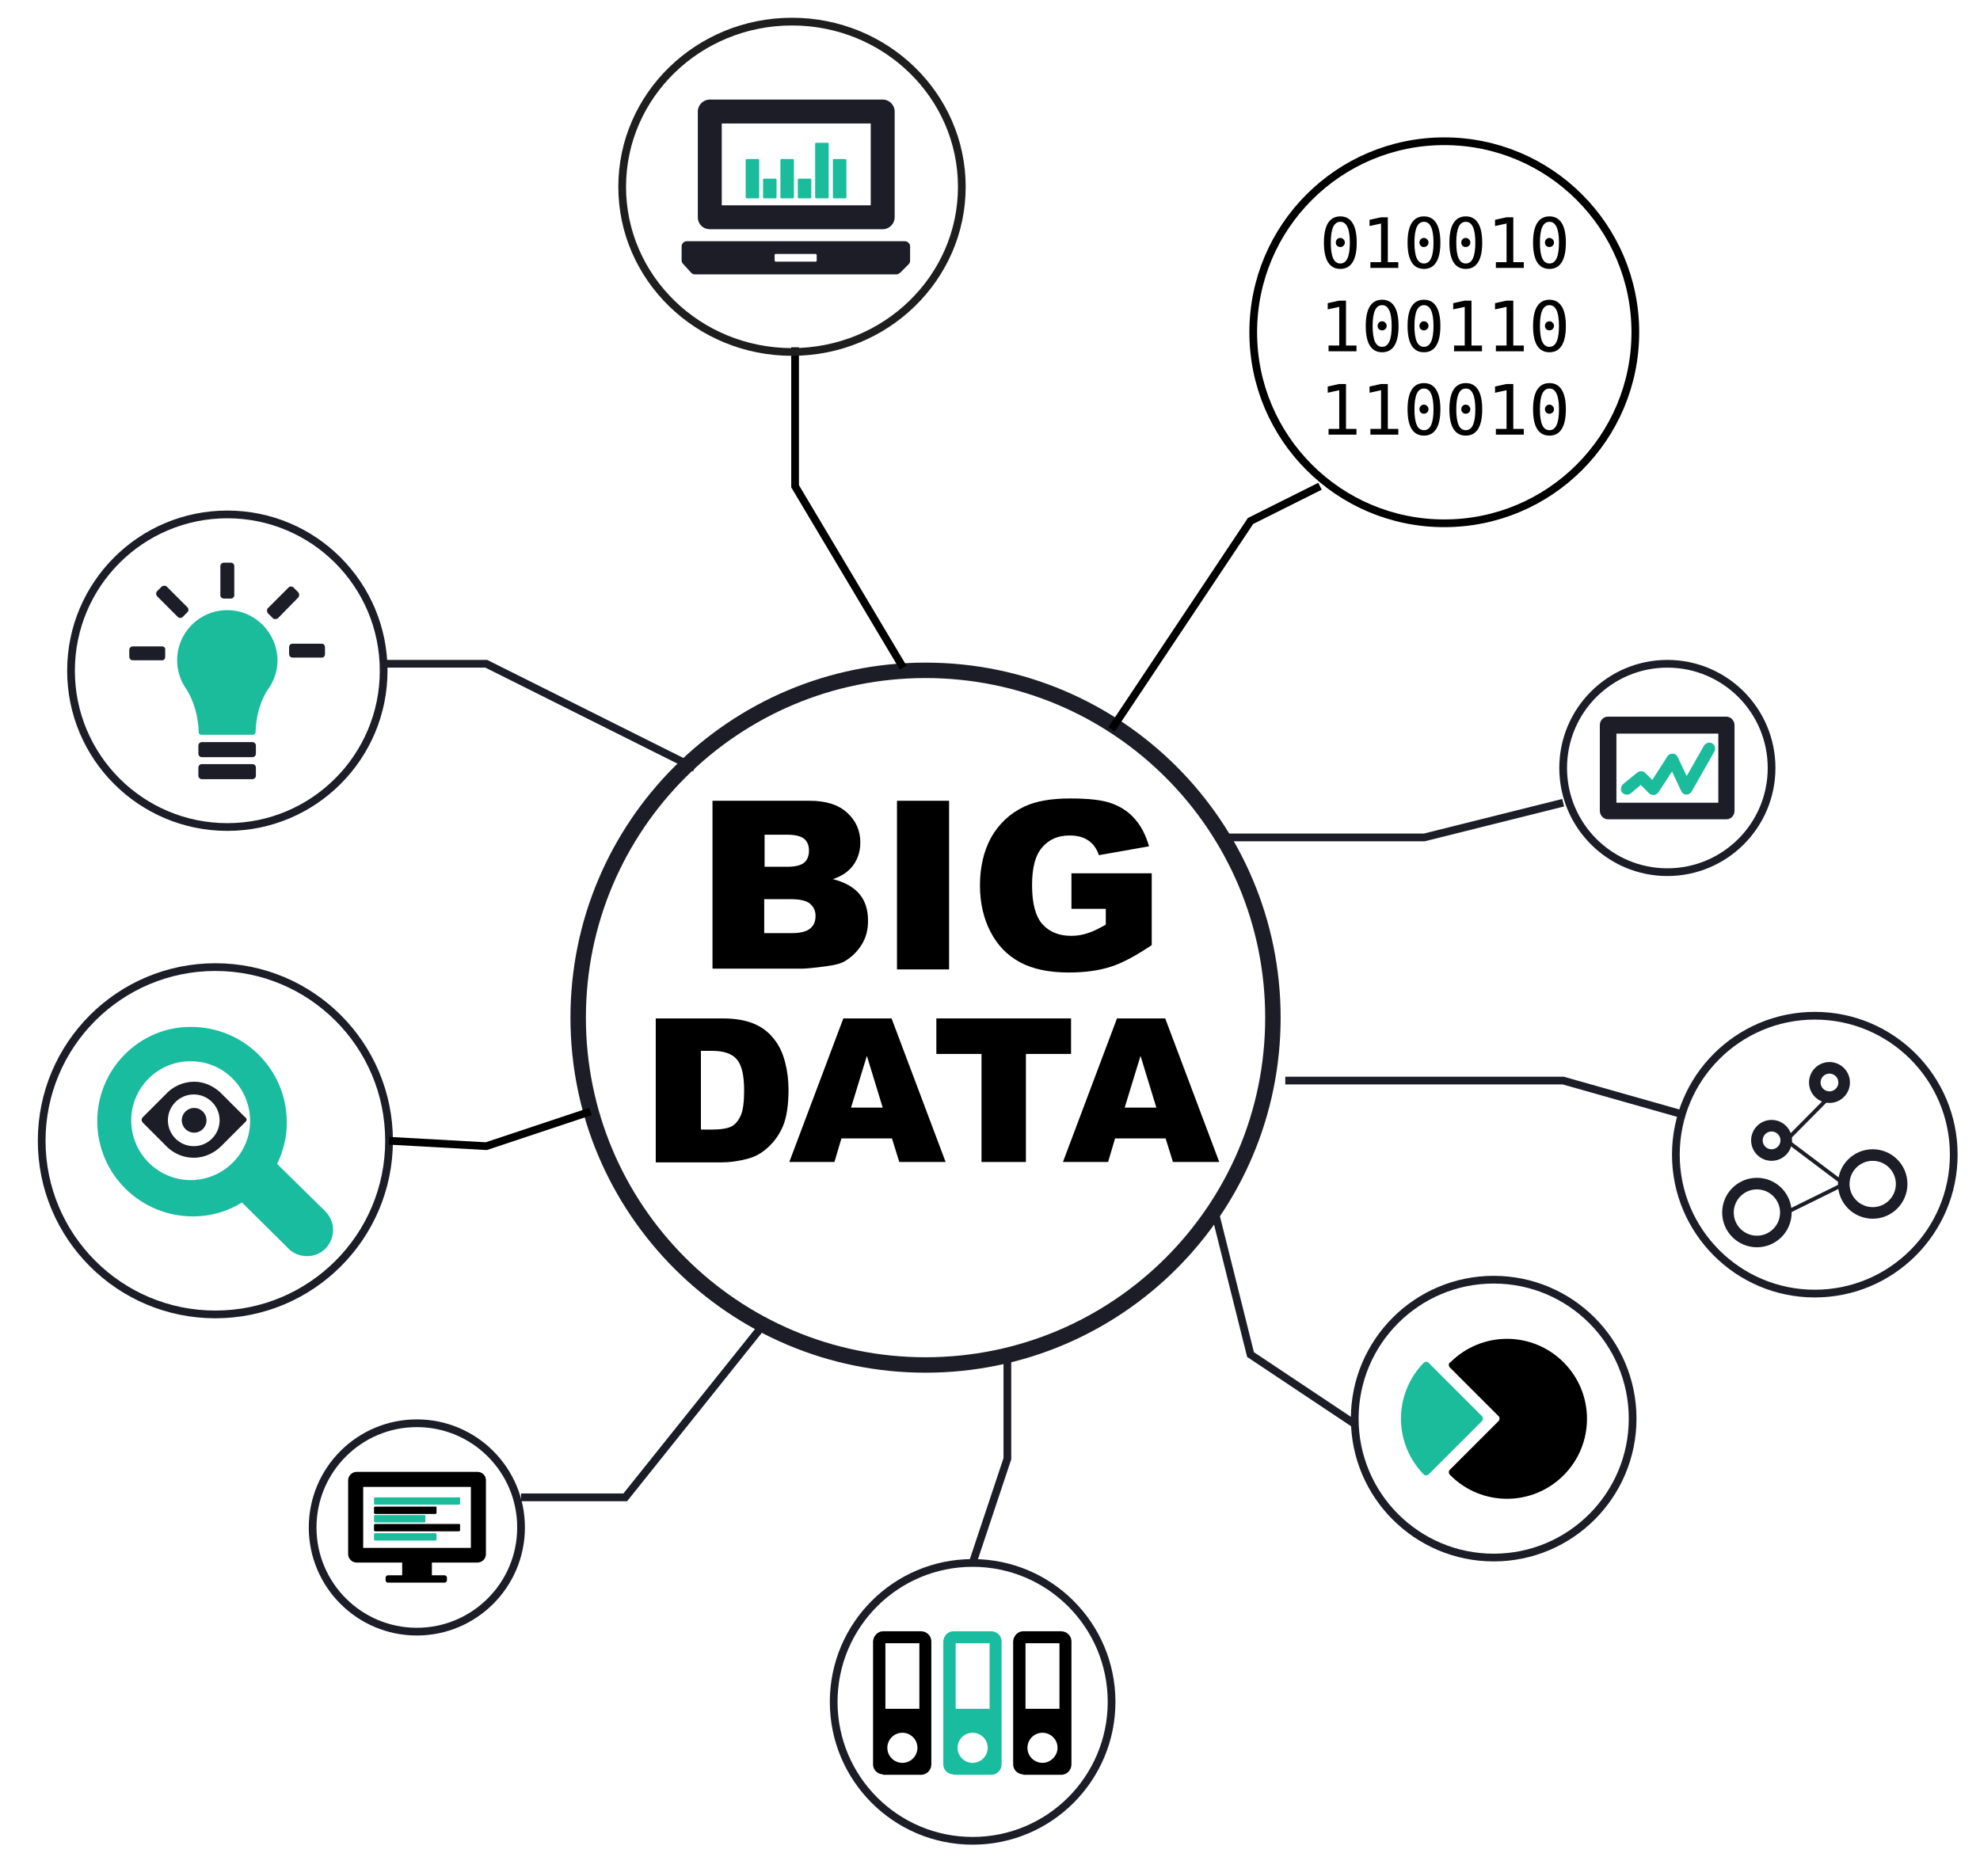
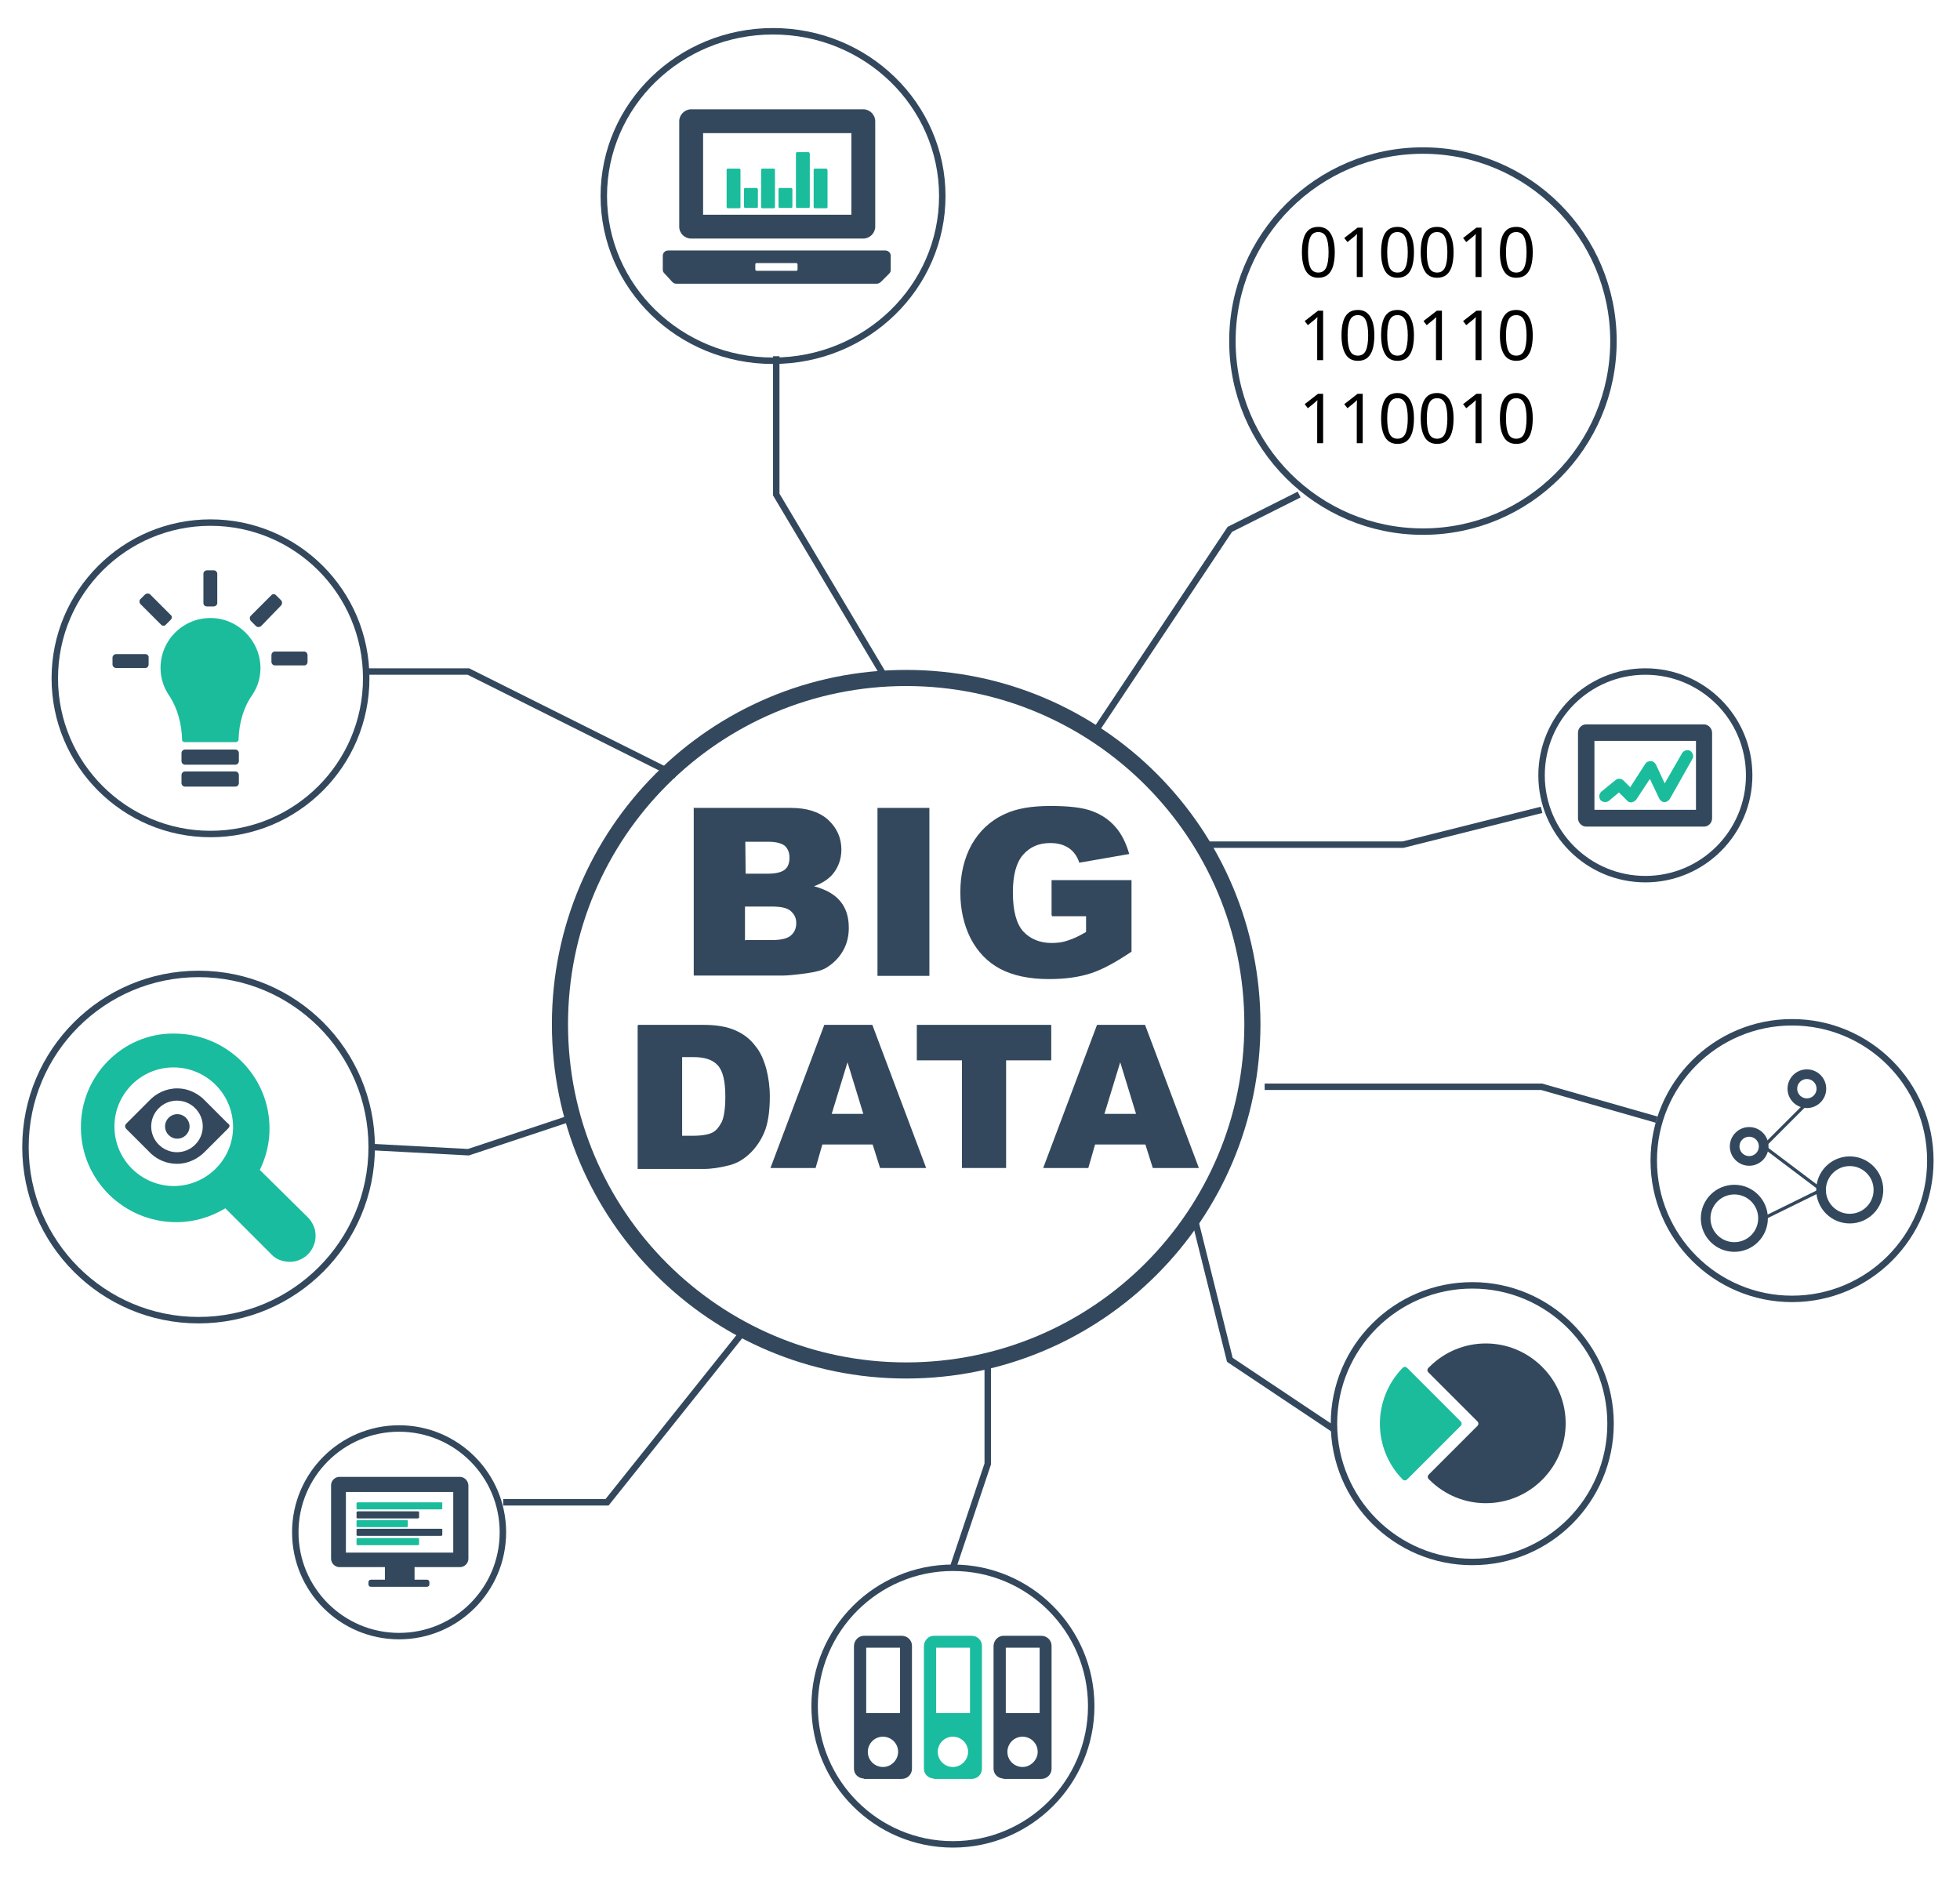
- <svg xmlns="http://www.w3.org/2000/svg" version="1.1" id="Layer_1" x="0px" y="0px" viewBox="0 0 513 486" enable-background="new 0 0 513 486" xml:space="preserve">
-   <path d="M184.5,207.5h25.3c4.2,0,7.4,1,9.7,3.1c2.3,2.1,3.4,4.7,3.4,7.7c0,2.6-0.8,4.8-2.4,6.6c-1.1,1.2-2.6,2.2-4.7,2.9  c3.1,0.8,5.4,2.1,6.9,3.9c1.5,1.8,2.2,4.1,2.2,6.9c0,2.3-0.5,4.3-1.6,6.1c-1.1,1.8-2.5,3.2-4.3,4.3c-1.1,0.7-2.8,1.1-5.1,1.4  c-3,0.4-5.1,0.6-6,0.6h-23.3V207.5z M198.1,224.6h5.9c2.1,0,3.6-0.4,4.4-1.1c0.8-0.7,1.2-1.8,1.2-3.1c0-1.3-0.4-2.3-1.2-3  c-0.8-0.7-2.3-1.1-4.3-1.1h-6V224.6z M198.1,241.8h6.9c2.3,0,4-0.4,4.9-1.2c1-0.8,1.4-1.9,1.4-3.3c0-1.3-0.5-2.3-1.4-3.1  c-0.9-0.8-2.6-1.2-5-1.2h-6.9V241.8z" />
-   <path d="M232.4,207.5h13.5v43.7h-13.5V207.5z" />
-   <path d="M170.1,263.9h17.1c3.4,0,6.1,0.5,8.2,1.4c2.1,0.9,3.8,2.2,5.1,3.9c1.4,1.7,2.3,3.7,2.9,6c0.6,2.3,0.9,4.7,0.9,7.2  c0,4-0.5,7.1-1.4,9.3c-0.9,2.2-2.2,4-3.8,5.5c-1.6,1.5-3.3,2.5-5.2,3c-2.5,0.7-4.8,1-6.9,1h-17.1V263.9z M181.6,272.4v20.3h2.8  c2.4,0,4.1-0.3,5.1-0.8s1.8-1.5,2.4-2.8c0.6-1.3,0.9-3.5,0.9-6.5c0-3.9-0.6-6.6-1.9-8.1c-1.3-1.5-3.4-2.2-6.4-2.2H181.6z" />
-   <path d="M231.1,295H218l-1.8,6.1h-11.7l14-37.2H231l14,37.2h-12L231.1,295z M228.7,287l-4.1-13.4l-4.1,13.4H228.7z" />
-   <path d="M242.5,263.9h35v9.2h-11.7v28h-11.5v-28h-11.7V263.9z" />
-   <path d="M302,295h-13.1l-1.8,6.1h-11.7l14-37.2h12.5l14,37.2h-12L302,295z M299.6,287l-4.1-13.4l-4.1,13.4H299.6z" />
-   <circle fill="none" stroke="#1C1D26" stroke-width="4" stroke-miterlimit="10" cx="239.8" cy="263.7" r="90" />
-   <path d="M277.6,235.4v-9.1h20.8v18.6c-4,2.7-7.5,4.6-10.6,5.6c-3.1,1-6.7,1.5-10.9,1.5c-5.2,0-9.4-0.9-12.7-2.7  c-3.3-1.8-5.8-4.4-7.6-7.9c-1.8-3.5-2.7-7.5-2.7-12c0-4.8,1-8.9,2.9-12.4c2-3.5,4.8-6.2,8.6-8c3-1.4,6.9-2.1,11.9-2.1  c4.8,0,8.4,0.4,10.8,1.3c2.4,0.9,4.4,2.2,6,4.1c1.6,1.8,2.8,4.2,3.6,7l-13,2.3c-0.5-1.6-1.4-2.9-2.7-3.8c-1.3-0.9-2.9-1.3-4.9-1.3  c-3,0-5.3,1-7.1,3.1c-1.8,2.1-2.6,5.3-2.6,9.8c0,4.7,0.9,8.1,2.7,10.1c1.8,2,4.3,3,7.4,3c1.5,0,2.9-0.2,4.3-0.7  c1.4-0.4,2.9-1.2,4.7-2.2v-4.1H277.6z" />
-   <polyline fill="none" stroke="#000000" stroke-width="2" stroke-miterlimit="10" points="234,173 206,126 206,90 " />
-   <ellipse fill="none" stroke="#1E1E1E" stroke-width="2" stroke-miterlimit="10" cx="205.2" cy="48.4" rx="44" ry="42.8" />
+ <svg xmlns="http://www.w3.org/2000/svg" version="1.1" id="Layer_1" x="0px" y="0px" viewBox="5 103 608 582" enable-background="new 5 103 608 582" xml:space="preserve">
+   <path fill="#33485D" d="M220.1,353.6h30.2c5,0,8.8,1.2,11.6,3.7c2.7,2.5,4.1,5.6,4.1,9.2c0,3.1-1,5.7-2.9,7.9  c-1.3,1.4-3.1,2.6-5.6,3.5c3.7,1,6.4,2.5,8.2,4.7s2.6,4.9,2.6,8.2c0,2.7-0.6,5.1-1.9,7.3s-3,3.8-5.1,5.1c-1.3,0.8-3.3,1.3-6.1,1.7  c-3.6,0.5-6.1,0.7-7.2,0.7h-27.8v-51.9H220.1z M236.3,374h7c2.5,0,4.3-0.5,5.2-1.3c1-0.8,1.4-2.1,1.4-3.7s-0.5-2.7-1.4-3.6  c-1-0.8-2.7-1.3-5.1-1.3h-7.2L236.3,374L236.3,374z M236.3,394.6h8.2c2.7,0,4.8-0.5,5.8-1.4c1.2-1,1.7-2.3,1.7-3.9  c0-1.6-0.6-2.7-1.7-3.7c-1.1-1-3.1-1.4-6-1.4h-8.2v10.5H236.3z" />
+   <path fill="#33485D" d="M277.2,353.6h16.1v52.1h-16.1V353.6z" />
+   <path fill="#33485D" d="M202.9,420.9h20.4c4.1,0,7.3,0.6,9.8,1.7c2.5,1.1,4.5,2.6,6.1,4.7c1.7,2,2.7,4.4,3.5,7.2  c0.7,2.7,1.1,5.6,1.1,8.6c0,4.8-0.6,8.5-1.7,11.1c-1.1,2.6-2.6,4.8-4.5,6.6c-1.9,1.8-3.9,3-6.2,3.6c-3,0.8-5.7,1.2-8.2,1.2h-20.4  v-44.5H202.9z M216.6,431.1v24.2h3.3c2.9,0,4.9-0.4,6.1-1s2.1-1.8,2.9-3.3c0.7-1.6,1.1-4.2,1.1-7.8c0-4.7-0.7-7.9-2.3-9.7  c-1.6-1.8-4.1-2.6-7.6-2.6h-3.5V431.1z" />
+   <path fill="#33485D" d="M275.7,458h-15.6l-2.1,7.3h-14l16.7-44.4h14.9l16.7,44.4H278L275.7,458z M272.8,448.5l-4.9-16l-4.9,16H272.8  z" />
+   <path fill="#33485D" d="M289.3,420.9h41.8v11h-14v33.4h-13.7v-33.4h-14v-11H289.3z" />
+   <path fill="#33485D" d="M360.3,458h-15.6l-2.1,7.3h-14l16.7-44.4h14.9l16.7,44.4h-14.3L360.3,458z M357.4,448.5l-4.9-16l-4.9,16  H357.4z" />
+   <circle fill="none" stroke="#33485D" stroke-width="5" stroke-miterlimit="10" cx="286.1" cy="420.7" r="107.4" />
+   <path fill="#33485D" d="M331.2,386.9v-10.9H356v22.2c-4.8,3.2-8.9,5.5-12.6,6.7s-8,1.8-13,1.8c-6.2,0-11.2-1.1-15.2-3.2  c-3.9-2.1-6.9-5.2-9.1-9.4c-2.1-4.2-3.2-8.9-3.2-14.3c0-5.7,1.2-10.6,3.5-14.8c2.4-4.2,5.7-7.4,10.3-9.5c3.6-1.7,8.2-2.5,14.2-2.5  c5.7,0,10,0.5,12.9,1.6c2.9,1.1,5.2,2.6,7.2,4.9c1.9,2.1,3.3,5,4.3,8.4l-15.5,2.7c-0.6-1.9-1.7-3.5-3.2-4.5  c-1.6-1.1-3.5-1.6-5.8-1.6c-3.6,0-6.3,1.2-8.5,3.7c-2.1,2.5-3.1,6.3-3.1,11.7c0,5.6,1.1,9.7,3.2,12s5.1,3.6,8.8,3.6  c1.8,0,3.5-0.2,5.1-0.8c1.7-0.5,3.5-1.4,5.6-2.6v-4.9h-10.6V386.9z" />
+   <polyline fill="none" stroke="#33485D" stroke-width="2" stroke-miterlimit="10" points="279.2,312.5 245.8,256.4 245.8,213.5 " />
+   <ellipse fill="none" stroke="#33485D" stroke-width="2" stroke-miterlimit="10" cx="244.8" cy="163.8" rx="52.5" ry="51.1" />
  <g>
-     <path fill="#1C1D26" d="M183.9,59.4h44.8c1.7,0,3.1-1.4,3.1-3.1V28.9c0-1.7-1.4-3.1-3.1-3.1h-44.8c-1.7,0-3.1,1.4-3.1,3.1v27.4   C180.8,58.1,182.2,59.4,183.9,59.4z M187,32h38.6v21.2H187V32z" />
-     <path fill="#1C1D26" d="M234.4,62.5h-56.4c-0.8,0-1.4,0.6-1.4,1.4v3.5c0,0.4,0.1,0.7,0.4,1l2,2.2c0.3,0.3,0.6,0.5,1,0.5h52.2   c0.4,0,0.7-0.2,1-0.4l2.2-2.2c0.3-0.3,0.4-0.6,0.4-1V64C235.9,63.2,235.2,62.5,234.4,62.5z M211.6,67.5c0,0.2-0.1,0.3-0.3,0.3   h-10.3c-0.1,0-0.3-0.1-0.3-0.3v-1.4c0-0.2,0.1-0.3,0.3-0.3h10.3c0.1,0,0.3,0.1,0.3,0.3V67.5z" />
+     <path fill="#33485D" d="M219.4,177h53.4c2,0,3.7-1.7,3.7-3.7v-32.7c0-2-1.7-3.7-3.7-3.7h-53.4c-2,0-3.7,1.7-3.7,3.7v32.7   C215.7,175.4,217.4,177,219.4,177z M223.1,144.3h46v25.3h-46V144.3z" />
+     <path fill="#33485D" d="M279.6,180.7h-67.3c-1,0-1.7,0.7-1.7,1.7v4.2c0,0.5,0.1,0.8,0.5,1.2l2.4,2.6c0.4,0.4,0.7,0.6,1.2,0.6H277   c0.5,0,0.8-0.2,1.2-0.5l2.6-2.6c0.4-0.4,0.5-0.7,0.5-1.2v-4.2C281.4,181.5,280.6,180.7,279.6,180.7z M252.4,186.6   c0,0.2-0.1,0.4-0.4,0.4h-12.3c-0.1,0-0.4-0.1-0.4-0.4V185c0-0.2,0.1-0.4,0.4-0.4h12.3c0.1,0,0.4,0.1,0.4,0.4V186.6z" />
  </g>
  <g>
    <g>
      <g>
-         <path fill="#1ABC9C" d="M209.9,46.3H207c-0.2,0-0.3,0.1-0.3,0.3v4.5c0,0.2,0.1,0.3,0.3,0.3h2.9c0.2,0,0.3-0.1,0.3-0.3v-4.5     C210.2,46.4,210.1,46.3,209.9,46.3z" />
+         <path fill="#1ABC9C" d="M250.4,161.3h-3.5c-0.2,0-0.4,0.1-0.4,0.4v5.4c0,0.2,0.1,0.4,0.4,0.4h3.5c0.2,0,0.4-0.1,0.4-0.4v-5.4     C250.8,161.5,250.6,161.3,250.4,161.3z" />
      </g>
      <g>
-         <path fill="#1ABC9C" d="M214.4,37h-2.9c-0.2,0-0.3,0.1-0.3,0.3v13.8c0,0.2,0.1,0.3,0.3,0.3h2.9c0.2,0,0.3-0.1,0.3-0.3V37.4     C214.8,37.2,214.6,37,214.4,37z" />
+         <path fill="#1ABC9C" d="M255.8,150.2h-3.5c-0.2,0-0.4,0.1-0.4,0.4v16.5c0,0.2,0.1,0.4,0.4,0.4h3.5c0.2,0,0.4-0.1,0.4-0.4v-16.3     C256.3,150.5,256,150.2,255.8,150.2z" />
      </g>
      <g>
-         <path fill="#1ABC9C" d="M219,41.2h-2.9c-0.2,0-0.3,0.1-0.3,0.3v9.6c0,0.2,0.1,0.3,0.3,0.3h2.9c0.2,0,0.3-0.1,0.3-0.3v-9.6     C219.3,41.4,219.1,41.2,219,41.2z" />
+         <path fill="#1ABC9C" d="M261.3,155.3h-3.5c-0.2,0-0.4,0.1-0.4,0.4v11.5c0,0.2,0.1,0.4,0.4,0.4h3.5c0.2,0,0.4-0.1,0.4-0.4v-11.5     C261.6,155.5,261.4,155.3,261.3,155.3z" />
      </g>
      <g>
-         <path fill="#1ABC9C" d="M205.4,41.2h-2.9c-0.2,0-0.3,0.1-0.3,0.3v9.6c0,0.2,0.1,0.3,0.3,0.3h2.9c0.2,0,0.3-0.1,0.3-0.3v-9.6     C205.7,41.4,205.6,41.2,205.4,41.2z" />
+         <path fill="#1ABC9C" d="M245,155.3h-3.5c-0.2,0-0.4,0.1-0.4,0.4v11.5c0,0.2,0.1,0.4,0.4,0.4h3.5c0.2,0,0.4-0.1,0.4-0.4v-11.5     C245.4,155.5,245.3,155.3,245,155.3z" />
      </g>
    </g>
    <g>
      <g>
-         <path fill="#1ABC9C" d="M200.9,46.3H198c-0.2,0-0.3,0.1-0.3,0.3v4.5c0,0.2,0.1,0.3,0.3,0.3h2.9c0.2,0,0.3-0.1,0.3-0.3v-4.5     C201.2,46.4,201.1,46.3,200.9,46.3z" />
+         <path fill="#1ABC9C" d="M239.7,161.3h-3.5c-0.2,0-0.4,0.1-0.4,0.4v5.4c0,0.2,0.1,0.4,0.4,0.4h3.5c0.2,0,0.4-0.1,0.4-0.4v-5.4     C240,161.5,239.9,161.3,239.7,161.3z" />
      </g>
      <g>
-         <path fill="#1ABC9C" d="M196.4,41.2h-2.9c-0.2,0-0.3,0.1-0.3,0.3v9.6c0,0.2,0.1,0.3,0.3,0.3h2.9c0.2,0,0.3-0.1,0.3-0.3v-9.6     C196.7,41.4,196.6,41.2,196.4,41.2z" />
+         <path fill="#1ABC9C" d="M234.3,155.3h-3.5c-0.2,0-0.4,0.1-0.4,0.4v11.5c0,0.2,0.1,0.4,0.4,0.4h3.5c0.2,0,0.4-0.1,0.4-0.4v-11.5     C234.7,155.5,234.5,155.3,234.3,155.3z" />
      </g>
    </g>
  </g>
  <g>
+     <path fill="#33485D" d="M533.6,359.4c1.4,0,2.5-1.2,2.5-2.6v-26.5c0-1.4-1.2-2.6-2.5-2.6H497c-1.4,0-2.5,1.2-2.5,2.6v26.5   c0,1.4,1.2,2.6,2.5,2.6H533.6z M531.1,354.2h-31.5v-21.4h31.5V354.2z" />
+   </g>
+   <g>
    <g>
-       <path fill="#1C1D26" d="M447.3,212.3c1.2,0,2.1-1,2.1-2.2v-22.2c0-1.2-1-2.2-2.1-2.2h-30.7c-1.2,0-2.1,1-2.1,2.2v22.2    c0,1.2,1,2.2,2.1,2.2H447.3z M445.2,208h-26.4v-17.9h26.4V208z" />
-     </g>
-     <g>
-       <g>
-         <path fill="#1ABC9C" d="M428.3,206c-0.4,0-0.8-0.2-1.1-0.5l-2.1-2.1l-2.6,2.2c-0.7,0.5-1.6,0.4-2.2-0.2c-0.5-0.7-0.4-1.6,0.2-2.2     l3.7-3c0.6-0.5,1.5-0.5,2.1,0.1l1.8,1.8l3.9-6.1c0.3-0.5,0.8-0.7,1.4-0.7c0.6,0,1.1,0.4,1.3,0.9l2.3,4.9l4.5-7.9     c0.4-0.7,1.4-1,2.1-0.6c0.7,0.4,1,1.4,0.6,2.1l-5.9,10.4c-0.3,0.5-0.8,0.8-1.4,0.8c-0.6,0-1.1-0.4-1.3-0.9l-2.4-5.1l-3.5,5.4     c-0.3,0.4-0.7,0.6-1.1,0.7C428.4,206,428.4,206,428.3,206z" />
-       </g>
+       <path fill="#1ABC9C" d="M511,351.9c-0.5,0-1-0.2-1.3-0.6l-2.5-2.5l-3.1,2.6c-0.8,0.6-1.9,0.5-2.6-0.2c-0.6-0.8-0.5-1.9,0.2-2.6    l4.4-3.6c0.7-0.6,1.8-0.6,2.5,0.1l2.1,2.1l4.7-7.3c0.4-0.6,1-0.8,1.7-0.8c0.7,0,1.3,0.5,1.6,1.1l2.7,5.8l5.4-9.4    c0.5-0.8,1.7-1.2,2.5-0.7c0.8,0.5,1.2,1.7,0.7,2.5l-7,12.4c-0.4,0.6-1,1-1.7,1c-0.7,0-1.3-0.5-1.6-1.1l-2.9-6.1l-4.2,6.4    c-0.4,0.5-0.8,0.7-1.3,0.8C511.1,351.9,511.1,351.9,511,351.9z" />
    </g>
  </g>
-   <circle fill="none" stroke="#1C1D26" stroke-width="2" stroke-miterlimit="10" cx="432" cy="199" r="27" />
-   <polyline fill="none" stroke="#1C1D26" stroke-width="2" stroke-miterlimit="10" points="315,217 369,217 405,208 " />
-   <circle fill="none" stroke="#1C1D26" stroke-width="2" stroke-miterlimit="10" cx="58.9" cy="173.8" r="40.5" />
+   <circle fill="none" stroke="#33485D" stroke-width="2" stroke-miterlimit="10" cx="515.4" cy="343.5" r="32.2" />
+   <polyline fill="none" stroke="#33485D" stroke-width="2" stroke-miterlimit="10" points="375.8,365 440.2,365 483.2,354.2 " />
+   <circle fill="none" stroke="#33485D" stroke-width="2" stroke-miterlimit="10" cx="70.3" cy="313.4" r="48.3" />
+   <path fill="#33485D" d="M92.2,290.8L92.2,290.8L92.2,290.8L92.2,290.8c0.4-0.5,0.4-1.1,0-1.6l0,0l-1.6-1.6l0,0l0,0  c-0.4-0.4-1.1-0.4-1.4,0l0,0l-6.4,6.4c-0.4,0.4-0.4,1.1,0,1.6l0,0l1.6,1.6l0,0c0.4,0.4,1.1,0.4,1.6,0L92.2,290.8L92.2,290.8z" />
+   <path fill="#33485D" d="M69.2,291.1L69.2,291.1h2.1l0,0c0.6,0,1.1-0.5,1.1-1l0,0v-9.1c0-0.6-0.5-1.1-1.1-1.1l0,0h-2.1l0,0  c-0.6,0-1.1,0.5-1.1,1.1v9.1l0,0C68.1,290.7,68.6,291.1,69.2,291.1z" />
+   <path fill="#33485D" d="M100.4,306.2c0-0.6-0.5-1.1-1-1.1l0,0h-9.1c-0.6,0-1.1,0.5-1.1,1.1l0,0v2.1l0,0c0,0.6,0.5,1.1,1.1,1.1h9.1  l0,0c0.6,0,1-0.5,1-1.1l0,0V306.2L100.4,306.2z" />
+   <path fill="#1ABC9C" d="M70.3,294.7c-8.6,0-15.5,6.9-15.5,15.5c0,3.3,1.1,6.4,2.9,8.9l0,0c2.3,3.6,3.7,8.4,3.8,13.6  c0.2,0.4,0.5,0.5,1,0.5h0.1l0,0h15.4l0,0H78c0.5,0,0.8-0.2,1-0.6c0.1-5.5,1.7-10.5,4.3-14.1c1.6-2.4,2.5-5.2,2.5-8.4  C85.7,301.6,78.7,294.7,70.3,294.7z" />
+   <path fill="#33485D" d="M78,342.3C78,342.3,77.9,342.3,78,342.3L78,342.3H62.5l0,0h-0.1c-0.6,0-1.1,0.5-1.1,1.1v2.5  c0,0.6,0.5,1.1,1.1,1.1h0.1l0,0h15.4l0,0H78c0.6,0,1.1-0.5,1.1-1.1v-2.5C79.1,342.8,78.6,342.3,78,342.3z" />
+   <path fill="#33485D" d="M78,335.5C78,335.5,77.9,335.5,78,335.5L78,335.5H62.5l0,0h-0.1c-0.6,0-1.1,0.5-1.1,1.1l0,0v2.5  c0,0.6,0.5,1.1,1.1,1.1h0.1l0,0h15.4l0,0H78c0.6,0,1.1-0.5,1.1-1.1v-2.5C79.1,336,78.6,335.5,78,335.5z" />
+   <path fill="#33485D" d="M50.1,305.9L50.1,305.9H41c-0.6,0-1.1,0.5-1.1,1.1v2.1c0,0.6,0.5,1.1,1.1,1.1h9.1l0,0c0.6,0,1-0.5,1-1.1l0,0  V307l0,0C51.2,306.4,50.7,305.9,50.1,305.9z" />
+   <path fill="#33485D" d="M48.6,290.4l6.4,6.4l0,0c0.4,0.4,1.1,0.4,1.4,0l0,0l1.6-1.6l0,0c0.4-0.4,0.4-1.1,0-1.4l0,0l-6.4-6.4  c-0.4-0.4-1.1-0.4-1.6,0l0,0l0,0l-1.6,1.6l0,0C48.2,289.3,48.2,290.1,48.6,290.4z" />
+   <polyline fill="none" stroke="#33485D" stroke-width="2" stroke-miterlimit="10" points="214.7,343.5 150.3,311.3 118.1,311.3 " />
+   <circle fill="none" stroke="#33485D" stroke-width="2" stroke-miterlimit="10" cx="461.7" cy="544.6" r="42.9" />
  <g>
-     <path fill="#1C1D26" d="M77.3,154.8L77.3,154.8L77.3,154.8L77.3,154.8c0.3-0.4,0.3-0.9,0-1.3l0,0l-1.3-1.3l0,0l0,0   c-0.3-0.3-0.9-0.3-1.2,0l0,0l-5.4,5.4c-0.3,0.3-0.3,0.9,0,1.3l0,0l1.3,1.3h0c0.3,0.3,0.9,0.3,1.3,0L77.3,154.8L77.3,154.8z" />
-     <path fill="#1C1D26" d="M58,155.1L58,155.1l1.8,0v0c0.5,0,0.9-0.4,0.9-0.8h0v-7.6c0-0.5-0.4-0.9-0.9-0.9v0H58v0   c-0.5,0-0.9,0.4-0.9,0.9v7.6h0C57.1,154.7,57.5,155.1,58,155.1z" />
-     <path fill="#1C1D26" d="M84.2,167.7c0-0.5-0.4-0.9-0.8-0.9v0h-7.6c-0.5,0-0.9,0.4-0.9,0.9l0,0v1.8l0,0c0,0.5,0.4,0.9,0.9,0.9h7.6v0   c0.5,0,0.8-0.4,0.8-0.9l0,0V167.7L84.2,167.7z" />
-     <path fill="#1ABC9C" d="M58.9,158.1c-7.2,0-13,5.8-13,13c0,2.8,0.9,5.4,2.4,7.5h0c1.9,3,3.1,7,3.2,11.4c0.2,0.3,0.4,0.4,0.8,0.4   c0,0,0.1,0,0.1,0v0h12.9v0c0,0,0.1,0,0.1,0c0.4,0,0.7-0.2,0.8-0.5c0.1-4.6,1.4-8.8,3.6-11.8c1.3-2,2.1-4.4,2.1-7   C71.8,163.9,66,158.1,58.9,158.1z" />
-     <path fill="#1C1D26" d="M65.4,198C65.4,198,65.3,198,65.4,198L65.4,198h-13v0c0,0-0.1,0-0.1,0c-0.5,0-0.9,0.4-0.9,0.9v2.1   c0,0.5,0.4,0.9,0.9,0.9c0,0,0.1,0,0.1,0v0h12.9v0c0,0,0.1,0,0.1,0c0.5,0,0.9-0.4,0.9-0.9v-2.1C66.3,198.4,65.9,198,65.4,198z" />
-     <path fill="#1C1D26" d="M65.4,192.3C65.4,192.3,65.3,192.3,65.4,192.3L65.4,192.3h-13v0c0,0-0.1,0-0.1,0c-0.5,0-0.9,0.4-0.9,0.9   c0,0,0,0,0,0v2.1c0,0.5,0.4,0.9,0.9,0.9c0,0,0.1,0,0.1,0v0h12.9v0c0,0,0.1,0,0.1,0c0.5,0,0.9-0.4,0.9-0.9v-2.1   C66.3,192.7,65.9,192.3,65.4,192.3z" />
-     <path fill="#1C1D26" d="M42,167.5L42,167.5l-7.6,0c-0.5,0-0.9,0.4-0.9,0.9v1.8c0,0.5,0.4,0.9,0.9,0.9H42v0c0.5,0,0.8-0.4,0.8-0.9   l0,0v-1.8l0,0C42.9,167.9,42.5,167.5,42,167.5z" />
-     <path fill="#1C1D26" d="M40.7,154.5l5.4,5.4l0,0c0.3,0.3,0.9,0.3,1.2,0h0l1.3-1.3l0,0c0.3-0.3,0.3-0.9,0-1.2l0,0l-5.4-5.4   c-0.3-0.3-0.9-0.3-1.3,0l0,0l0,0l-1.3,1.3l0,0C40.4,153.6,40.4,154.2,40.7,154.5z" />
-   </g>
-   <polyline fill="none" stroke="#1C1D26" stroke-width="2" stroke-miterlimit="10" points="180,199 126,172 99,172 " />
-   <circle fill="none" stroke="#1C1D26" stroke-width="2" stroke-miterlimit="10" cx="387" cy="367.6" r="36" />
-   <g>
-     <g>
-       <path fill="#1ABC9C" d="M368.9,382.1c0.3,0.3,0.8,0.3,1.2,0c0,0,0-0.1,0.1-0.1l0,0l13.8-13.8c0.3-0.3,0.3-0.8,0-1.2l-13.8-13.8    l0,0c0,0,0-0.1-0.1-0.1c-0.3-0.3-0.8-0.3-1.2,0C361,361.2,361,374,368.9,382.1z" />
-     </g>
-     <g>
-       <path d="M375.6,353.1c-0.3,0.3-0.3,0.8,0,1.2l12.7,12.7c0.3,0.3,0.3,0.8,0,1.2l-12.6,12.6l0,0c0,0-0.1,0-0.1,0.1    c-0.3,0.3-0.3,0.8,0,1.2c0,0,0,0,0,0l0,0c0.1,0.1,0.1,0.1,0.2,0.2c8.1,8.1,21.2,8.1,29.3,0c8.1-8.1,8.1-21.2,0-29.3    c-8.1-8.1-21.2-8.1-29.3,0C375.7,353,375.6,353.1,375.6,353.1C375.6,353.1,375.6,353.1,375.6,353.1z" />
-     </g>
-   </g>
-   <polyline fill="none" stroke="#1C1D26" stroke-width="2" stroke-miterlimit="10" points="315,315 324,351 351,369 " />
-   <circle fill="none" stroke="#1C1D26" stroke-width="2" stroke-miterlimit="10" cx="108" cy="395.8" r="27" />
-   <g>
-     <g>
-       <path d="M123.7,381.4H92.4c-1.2,0-2.2,1-2.2,2.2v19.1c0,1.2,1,2.2,2.2,2.2h11.8v3.3h-3.7c-0.3,0-0.6,0.3-0.6,0.6v0.7    c0,0.3,0.3,0.6,0.6,0.6h14.7c0.3,0,0.6-0.3,0.6-0.6v-0.7c0-0.3-0.3-0.6-0.6-0.6h-3.3v-3.3h11.8c1.2,0,2.2-1,2.2-2.2v-19.1    C125.9,382.4,125,381.4,123.7,381.4z M94.1,401.1v-15.8H122v15.8H94.1z" />
-     </g>
-     <g>
-       <g>
-         <path d="M118.8,394.9H97.3c-0.2,0-0.4,0.1-0.4,0.2v1.5c0,0.1,0.2,0.2,0.4,0.2h21.5c0.2,0,0.4-0.1,0.4-0.2v-1.5     C119.3,395,119.1,394.9,118.8,394.9z" />
-       </g>
-       <g>
-         <path fill="#1ABC9C" d="M109.9,392.6L109.9,392.6l-12.6,0c-0.2,0-0.4,0.1-0.4,0.2v1.5c0,0.1,0.2,0.2,0.4,0.2h12.6v0     c0.2,0,0.3-0.1,0.3-0.1v-1.5C110.3,392.7,110.1,392.6,109.9,392.6z" />
-       </g>
-       <g>
-         <path fill="#1ABC9C" d="M112.8,397.3H97.3c-0.2,0-0.4,0.1-0.4,0.2v1.5c0,0.1,0.2,0.2,0.4,0.2h15.4c0.2,0,0.4-0.1,0.4-0.2v-1.5     C113.2,397.4,113,397.3,112.8,397.3z" />
-       </g>
-     </g>
-     <g>
-       <g>
-         <path fill="#1ABC9C" d="M118.8,388H97.3c-0.2,0-0.4,0.1-0.4,0.2v1.5c0,0.1,0.2,0.2,0.4,0.2h21.5c0.2,0,0.4-0.1,0.4-0.2v-1.5     C119.3,388.1,119.1,388,118.8,388z" />
-       </g>
-       <g>
-         <path d="M112.8,390.4H97.3c-0.2,0-0.4,0.1-0.4,0.2v1.5c0,0.1,0.2,0.2,0.4,0.2h15.4c0.2,0,0.4-0.1,0.4-0.2v-1.5     C113.2,390.4,113,390.4,112.8,390.4z" />
-       </g>
-     </g>
-   </g>
-   <polyline fill="none" stroke="#1A1D26" stroke-width="2" stroke-miterlimit="10" points="198,343 162,388 135,388 " />
-   <circle fill="none" stroke="#000000" stroke-width="2" stroke-miterlimit="10" cx="374.2" cy="86.1" r="49.5" />
-   <text transform="matrix(1 0 0 1 341.8447 69.431)">
-     <tspan x="0" y="0" font-family="'AndaleMono'" font-size="18">010010</tspan>
-     <tspan x="0" y="21.6" font-family="'AndaleMono'" font-size="18">100110</tspan>
-     <tspan x="0" y="43.2" font-family="'AndaleMono'" font-size="18">110010</tspan>
-   </text>
-   <polyline fill="none" stroke="#000000" stroke-width="2" stroke-miterlimit="10" points="342,126 324,135 288,189 " />
-   <circle fill="none" stroke="#1C1D26" stroke-width="2" stroke-miterlimit="10" cx="252" cy="441" r="36" />
-   <g>
-     <g>
-       <path d="M241.3,425.3L241.3,425.3c0-1.4-1.2-2.6-2.7-2.6v0h-9.8v0c-1.4,0-2.5,1.2-2.6,2.6h0l0,31.9h0c0,1.4,1.1,2.5,2.6,2.6v0.1    l9.8,0l0,0c1.5,0,2.7-1.2,2.7-2.7v0l0,0L241.3,425.3z M233.8,456.8c-2.1,0-3.9-1.7-3.9-3.9c0-2.1,1.7-3.9,3.9-3.9    c2.1,0,3.9,1.7,3.9,3.9C237.7,455,236,456.8,233.8,456.8z M238.2,442.8l-8.8,0l0-17h8.8L238.2,442.8z" />
-     </g>
-     <g>
-       <path fill="#1ABC9F" d="M259.5,425.3L259.5,425.3c0-1.4-1.2-2.6-2.7-2.6v0H247v0c-1.4,0-2.5,1.2-2.6,2.6h0l0,31.9h0    c0,1.4,1.1,2.5,2.6,2.6v0.1h9.8l0,0c1.5,0,2.7-1.2,2.7-2.7v0l0,0L259.5,425.3z M252,456.8c-2.1,0-3.9-1.7-3.9-3.9    c0-2.1,1.7-3.9,3.9-3.9c2.1,0,3.9,1.7,3.9,3.9S254.1,456.8,252,456.8z M256.4,442.8h-8.8l0-17l8.8,0L256.4,442.8L256.4,442.8z" />
-     </g>
-     <g>
-       <path d="M277.6,425.3L277.6,425.3c0-1.4-1.2-2.6-2.7-2.6v0l-9.8,0v0c-1.4,0-2.5,1.2-2.6,2.6h0l0,31.9h0c0,1.4,1.1,2.5,2.6,2.6v0.1    h9.8l0,0c1.5,0,2.7-1.2,2.7-2.7v0l0,0C277.6,457.2,277.6,425.3,277.6,425.3z M270.1,456.8c-2.1,0-3.9-1.7-3.9-3.9    c0-2.1,1.7-3.9,3.9-3.9c2.1,0,3.9,1.7,3.9,3.9C274,455,272.2,456.8,270.1,456.8z M274.5,442.8l-8.8,0v-17h8.8L274.5,442.8z" />
-     </g>
-   </g>
-   <polyline fill="none" stroke="#1C1D26" stroke-width="2" stroke-miterlimit="10" points="261,351 261,378 252,405 " />
-   <circle fill="none" stroke="#1C1D26" stroke-width="2" stroke-miterlimit="10" cx="55.8" cy="295.6" r="45" />
-   <g>
-     <path fill="#1ABC9F" d="M25.2,290.7c0.1,13.6,11.2,24.5,24.8,24.5c4.7,0,9-1.3,12.7-3.6l12,11.9l0,0c1.2,1.3,3,2,4.9,2   c3.8,0,6.7-3.1,6.7-6.8c0-1.9-0.8-3.6-2.1-4.9l0,0l-12.4-12.2c1.6-3.3,2.6-7.1,2.5-11c-0.1-13.6-11.2-24.5-24.8-24.5   C36.1,266,25.1,277.1,25.2,290.7z M64.8,290.3c0.1,8.5-6.8,15.4-15.3,15.5C41,305.8,34.1,299,34,290.5C33.9,282,40.8,275,49.3,275   C57.8,274.9,64.7,281.8,64.8,290.3z" />
+     <path fill="#1ABC9C" d="M440.1,561.9c0.4,0.4,1,0.4,1.4,0c0,0,0-0.1,0.1-0.1l0,0l16.5-16.5c0.4-0.4,0.4-1,0-1.4l-16.5-16.5l0,0   c0,0,0-0.1-0.1-0.1c-0.4-0.4-1-0.4-1.4,0C430.7,537,430.7,552.3,440.1,561.9z" />
  </g>
  <g>
-     <path fill="#1C1D26" d="M63.4,289.4L57,283l0,0c-1.8-1.6-4.1-2.7-6.7-2.7c-2.9,0-5.6,1.3-7.4,3.3l-5.9,5.9l0,0   c-0.2,0.2-0.3,0.4-0.3,0.7c0,0.3,0.2,0.6,0.4,0.8l6.4,6.4l0,0c1.8,1.6,4.1,2.6,6.7,2.6c2.9,0,5.5-1.3,7.4-3.3l0,0l5.9-5.9   c0,0,0,0,0.1-0.1l0,0l0,0c0.2-0.2,0.3-0.4,0.3-0.7C63.9,289.9,63.7,289.6,63.4,289.4z M50.2,297c-3.7,0-6.7-3-6.7-6.7   c0-3.7,3-6.7,6.7-6.7c3.7,0,6.7,3,6.7,6.7C56.9,294,53.9,297,50.2,297z" />
-     <circle fill="#1C1D26" cx="50.3" cy="290.3" r="3.2" />
+     <path fill="#33485D" d="M448.1,527.3c-0.4,0.4-0.4,1,0,1.4l15.2,15.2c0.4,0.4,0.4,1,0,1.4l-15,15l0,0c0,0-0.1,0-0.1,0.1   c-0.4,0.4-0.4,1,0,1.4l0,0l0,0c0.1,0.1,0.1,0.1,0.2,0.2c9.7,9.7,25.3,9.7,35,0c9.7-9.7,9.7-25.3,0-35s-25.3-9.7-35,0   C448.2,527.2,448.1,527.3,448.1,527.3L448.1,527.3z" />
  </g>
-   <polyline fill="none" stroke="#000000" stroke-width="2" stroke-miterlimit="10" points="100.8,295.6 126,297 153,288 " />
-   <circle fill="none" stroke="#1C1D26" stroke-width="2" stroke-miterlimit="10" cx="470.2" cy="299.2" r="36" />
+   <polyline fill="none" stroke="#33485D" stroke-width="2" stroke-miterlimit="10" points="375.8,481.9 386.5,524.8 418.7,546.3 " />
+   <circle fill="none" stroke="#33485D" stroke-width="2" stroke-miterlimit="10" cx="128.8" cy="578.3" r="32.2" />
  <g>
-     <circle fill="none" stroke="#1C1D26" stroke-width="3" stroke-miterlimit="10" cx="455.2" cy="314.2" r="7.5" />
-     <circle fill="none" stroke="#1C1D26" stroke-width="3" stroke-miterlimit="10" cx="485.2" cy="306.8" r="7.5" />
-     <circle fill="none" stroke="#1C1D26" stroke-width="3" stroke-miterlimit="10" cx="459" cy="295.5" r="3.8" />
-     <circle fill="none" stroke="#1C1D26" stroke-width="3" stroke-miterlimit="10" cx="474" cy="280.5" r="3.8" />
-     <polyline fill="none" stroke="#1C1D26" stroke-miterlimit="10" points="462.8,314.2 477.8,306.8 462.8,295.5 474,284.2  " />
+     <path fill="#33485D" d="M147.6,561.1h-37.3c-1.4,0-2.6,1.2-2.6,2.6v22.8c0,1.4,1.2,2.6,2.6,2.6h14.1v3.9h-4.4   c-0.4,0-0.7,0.4-0.7,0.7v0.8c0,0.4,0.4,0.7,0.7,0.7h17.5c0.4,0,0.7-0.4,0.7-0.7v-0.8c0-0.4-0.4-0.7-0.7-0.7h-3.9v-3.9h14.1   c1.4,0,2.6-1.2,2.6-2.6v-22.8C150.2,562.3,149.1,561.1,147.6,561.1z M112.3,584.6v-18.8h33.3v18.8H112.3z" />
  </g>
-   <polyline fill="none" stroke="#1C1D26" stroke-width="2" stroke-miterlimit="10" points="333,280 405,280 435,288.5 " />
+   <g>
+     <path fill="#33485D" d="M141.7,577.2h-25.6c-0.2,0-0.5,0.1-0.5,0.2v1.8c0,0.1,0.2,0.2,0.5,0.2h25.6c0.2,0,0.5-0.1,0.5-0.2v-1.8   C142.3,577.3,142.1,577.2,141.7,577.2z" />
+   </g>
+   <g>
+     <path fill="#1ABC9C" d="M131.1,574.5L131.1,574.5h-15c-0.2,0-0.5,0.1-0.5,0.2v1.8c0,0.1,0.2,0.2,0.5,0.2h15l0,0   c0.2,0,0.4-0.1,0.4-0.1v-1.8C131.6,574.6,131.3,574.5,131.1,574.5z" />
+   </g>
+   <g>
+     <path fill="#1ABC9C" d="M134.6,580.1h-18.5c-0.2,0-0.5,0.1-0.5,0.2v1.8c0,0.1,0.2,0.2,0.5,0.2h18.4c0.2,0,0.5-0.1,0.5-0.2v-1.8   C135,580.2,134.8,580.1,134.6,580.1z" />
+   </g>
+   <g>
+     <path fill="#1ABC9C" d="M141.7,569h-25.6c-0.2,0-0.5,0.1-0.5,0.2v1.8c0,0.1,0.2,0.2,0.5,0.2h25.6c0.2,0,0.5-0.1,0.5-0.2v-1.8   C142.3,569.1,142.1,569,141.7,569z" />
+   </g>
+   <g>
+     <path fill="#33485D" d="M134.6,571.8h-18.5c-0.2,0-0.5,0.1-0.5,0.2v1.8c0,0.1,0.2,0.2,0.5,0.2h18.4c0.2,0,0.5-0.1,0.5-0.2v-1.8   C135,571.8,134.8,571.8,134.6,571.8z" />
+   </g>
+   <polyline fill="none" stroke="#33485D" stroke-width="2" stroke-miterlimit="10" points="236.2,515.3 193.3,569 161.1,569 " />
+   <circle fill="none" stroke="#33485D" stroke-width="2" stroke-miterlimit="10" cx="446.4" cy="208.8" r="59.1" />
+   <text transform="matrix(1 0 0 1 407.8145 188.9347)" font-family="'ArialMT'" font-size="21.474">010010</text>
+   <text transform="matrix(1 0 0 1 407.8145 214.7036)" font-family="'ArialMT'" font-size="21.474">100110</text>
+   <text transform="matrix(1 0 0 1 407.8145 240.4717)" font-family="'ArialMT'" font-size="21.474">110010</text>
+   <polyline fill="none" stroke="#33485D" stroke-width="2" stroke-miterlimit="10" points="408,256.4 386.5,267.2 343.6,331.6 " />
+   <circle fill="none" stroke="#33485D" stroke-width="2" stroke-miterlimit="10" cx="300.6" cy="632.2" r="42.9" />
+   <g>
+     <path fill="#33485D" d="M287.9,613.5L287.9,613.5c0-1.7-1.4-3.1-3.2-3.1l0,0H273l0,0c-1.7,0-3,1.4-3.1,3.1l0,0v38.1l0,0   c0,1.7,1.3,3,3.1,3.1v0.1h11.7l0,0c1.8,0,3.2-1.4,3.2-3.2l0,0l0,0V613.5z M278.9,651.1c-2.5,0-4.7-2-4.7-4.7c0-2.5,2-4.7,4.7-4.7   c2.5,0,4.7,2,4.7,4.7C283.6,648.9,281.5,651.1,278.9,651.1z M284.2,634.4h-10.5v-20.3h10.5V634.4z" />
+   </g>
+   <g>
+     <path fill="#1ABC9F" d="M309.6,613.5L309.6,613.5c0-1.7-1.4-3.1-3.2-3.1l0,0h-11.7l0,0c-1.7,0-3,1.4-3.1,3.1l0,0v38.1l0,0   c0,1.7,1.3,3,3.1,3.1v0.1h11.7l0,0c1.8,0,3.2-1.4,3.2-3.2l0,0l0,0V613.5z M300.6,651.1c-2.5,0-4.7-2-4.7-4.7c0-2.5,2-4.7,4.7-4.7   c2.5,0,4.7,2,4.7,4.7C305.3,649,303.1,651.1,300.6,651.1z M305.9,634.4h-10.5v-20.3h10.5V634.4L305.9,634.4z" />
+   </g>
+   <g>
+     <path fill="#33485D" d="M331.2,613.5L331.2,613.5c0-1.7-1.4-3.1-3.2-3.1l0,0h-11.7l0,0c-1.7,0-3,1.4-3.1,3.1l0,0v38.1l0,0   c0,1.7,1.3,3,3.1,3.1v0.1H328l0,0c1.8,0,3.2-1.4,3.2-3.2l0,0l0,0C331.2,651.5,331.2,613.5,331.2,613.5z M322.2,651.1   c-2.5,0-4.7-2-4.7-4.7c0-2.5,2-4.7,4.7-4.7c2.5,0,4.7,2,4.7,4.7C326.9,648.9,324.7,651.1,322.2,651.1z M327.5,634.4H317v-20.3h10.5   V634.4z" />
+   </g>
+   <polyline fill="none" stroke="#33485D" stroke-width="2" stroke-miterlimit="10" points="311.4,524.8 311.4,557.1 300.6,589.3 " />
+   <circle fill="none" stroke="#33485D" stroke-width="2" stroke-miterlimit="10" cx="66.6" cy="458.8" r="53.7" />
+   <g>
+     <path fill="#1ABC9F" d="M30.1,452.9c0.1,16.2,13.4,29.2,29.6,29.2c5.6,0,10.7-1.6,15.2-4.3L89.1,492l0,0c1.4,1.6,3.6,2.4,5.8,2.4   c4.5,0,8-3.7,8-8.1c0-2.3-1-4.3-2.5-5.8l0,0l-14.8-14.6c1.9-3.9,3.1-8.5,3-13.1c-0.1-16.2-13.4-29.2-29.6-29.2   C43.1,423.4,29.9,436.7,30.1,452.9z M77.3,452.4c0.1,10.1-8.1,18.4-18.3,18.5c-10.1,0-18.4-8.1-18.5-18.3   c-0.1-10.1,8.1-18.5,18.3-18.5C69,434.1,77.2,442.3,77.3,452.4z" />
+   </g>
+   <g>
+     <path fill="#33485D" d="M75.6,451.4l-7.6-7.6l0,0c-2.1-1.9-4.9-3.2-8-3.2c-3.5,0-6.7,1.6-8.8,3.9l-7,7l0,0   c-0.2,0.2-0.4,0.5-0.4,0.8c0,0.4,0.2,0.7,0.5,1l7.6,7.6l0,0c2.1,1.9,4.9,3.1,8,3.1c3.5,0,6.6-1.6,8.8-3.9l0,0l7-7c0,0,0,0,0.1-0.1   l0,0l0,0c0.2-0.2,0.4-0.5,0.4-0.8C76.2,452,76,451.6,75.6,451.4z M59.9,460.4c-4.4,0-8-3.6-8-8s3.6-8,8-8s8,3.6,8,8   S64.3,460.4,59.9,460.4z" />
+     <circle fill="#33485D" cx="60" cy="452.4" r="3.8" />
+   </g>
+   <polyline fill="none" stroke="#33485D" stroke-width="2" stroke-miterlimit="10" points="120.3,458.8 150.3,460.4 182.5,449.7 " />
+   <circle fill="none" stroke="#33485D" stroke-width="2" stroke-miterlimit="10" cx="560.9" cy="463" r="42.9" />
+   <g>
+     <circle fill="none" stroke="#33485D" stroke-width="3" stroke-miterlimit="10" cx="543" cy="480.9" r="8.9" />
+     <circle fill="none" stroke="#33485D" stroke-width="3" stroke-miterlimit="10" cx="578.8" cy="472.1" r="8.9" />
+     <circle fill="none" stroke="#33485D" stroke-width="3" stroke-miterlimit="10" cx="547.6" cy="458.6" r="4.5" />
+     <circle fill="none" stroke="#33485D" stroke-width="3" stroke-miterlimit="10" cx="565.5" cy="440.7" r="4.5" />
+     <polyline fill="none" stroke="#33485D" stroke-miterlimit="10" points="552.1,480.9 570,472.1 552.1,458.6 565.5,445.2  " />
+   </g>
+   <polyline fill="none" stroke="#33485D" stroke-width="2" stroke-miterlimit="10" points="397.3,440.1 483.2,440.1 518.9,450.3 " />
</svg>
